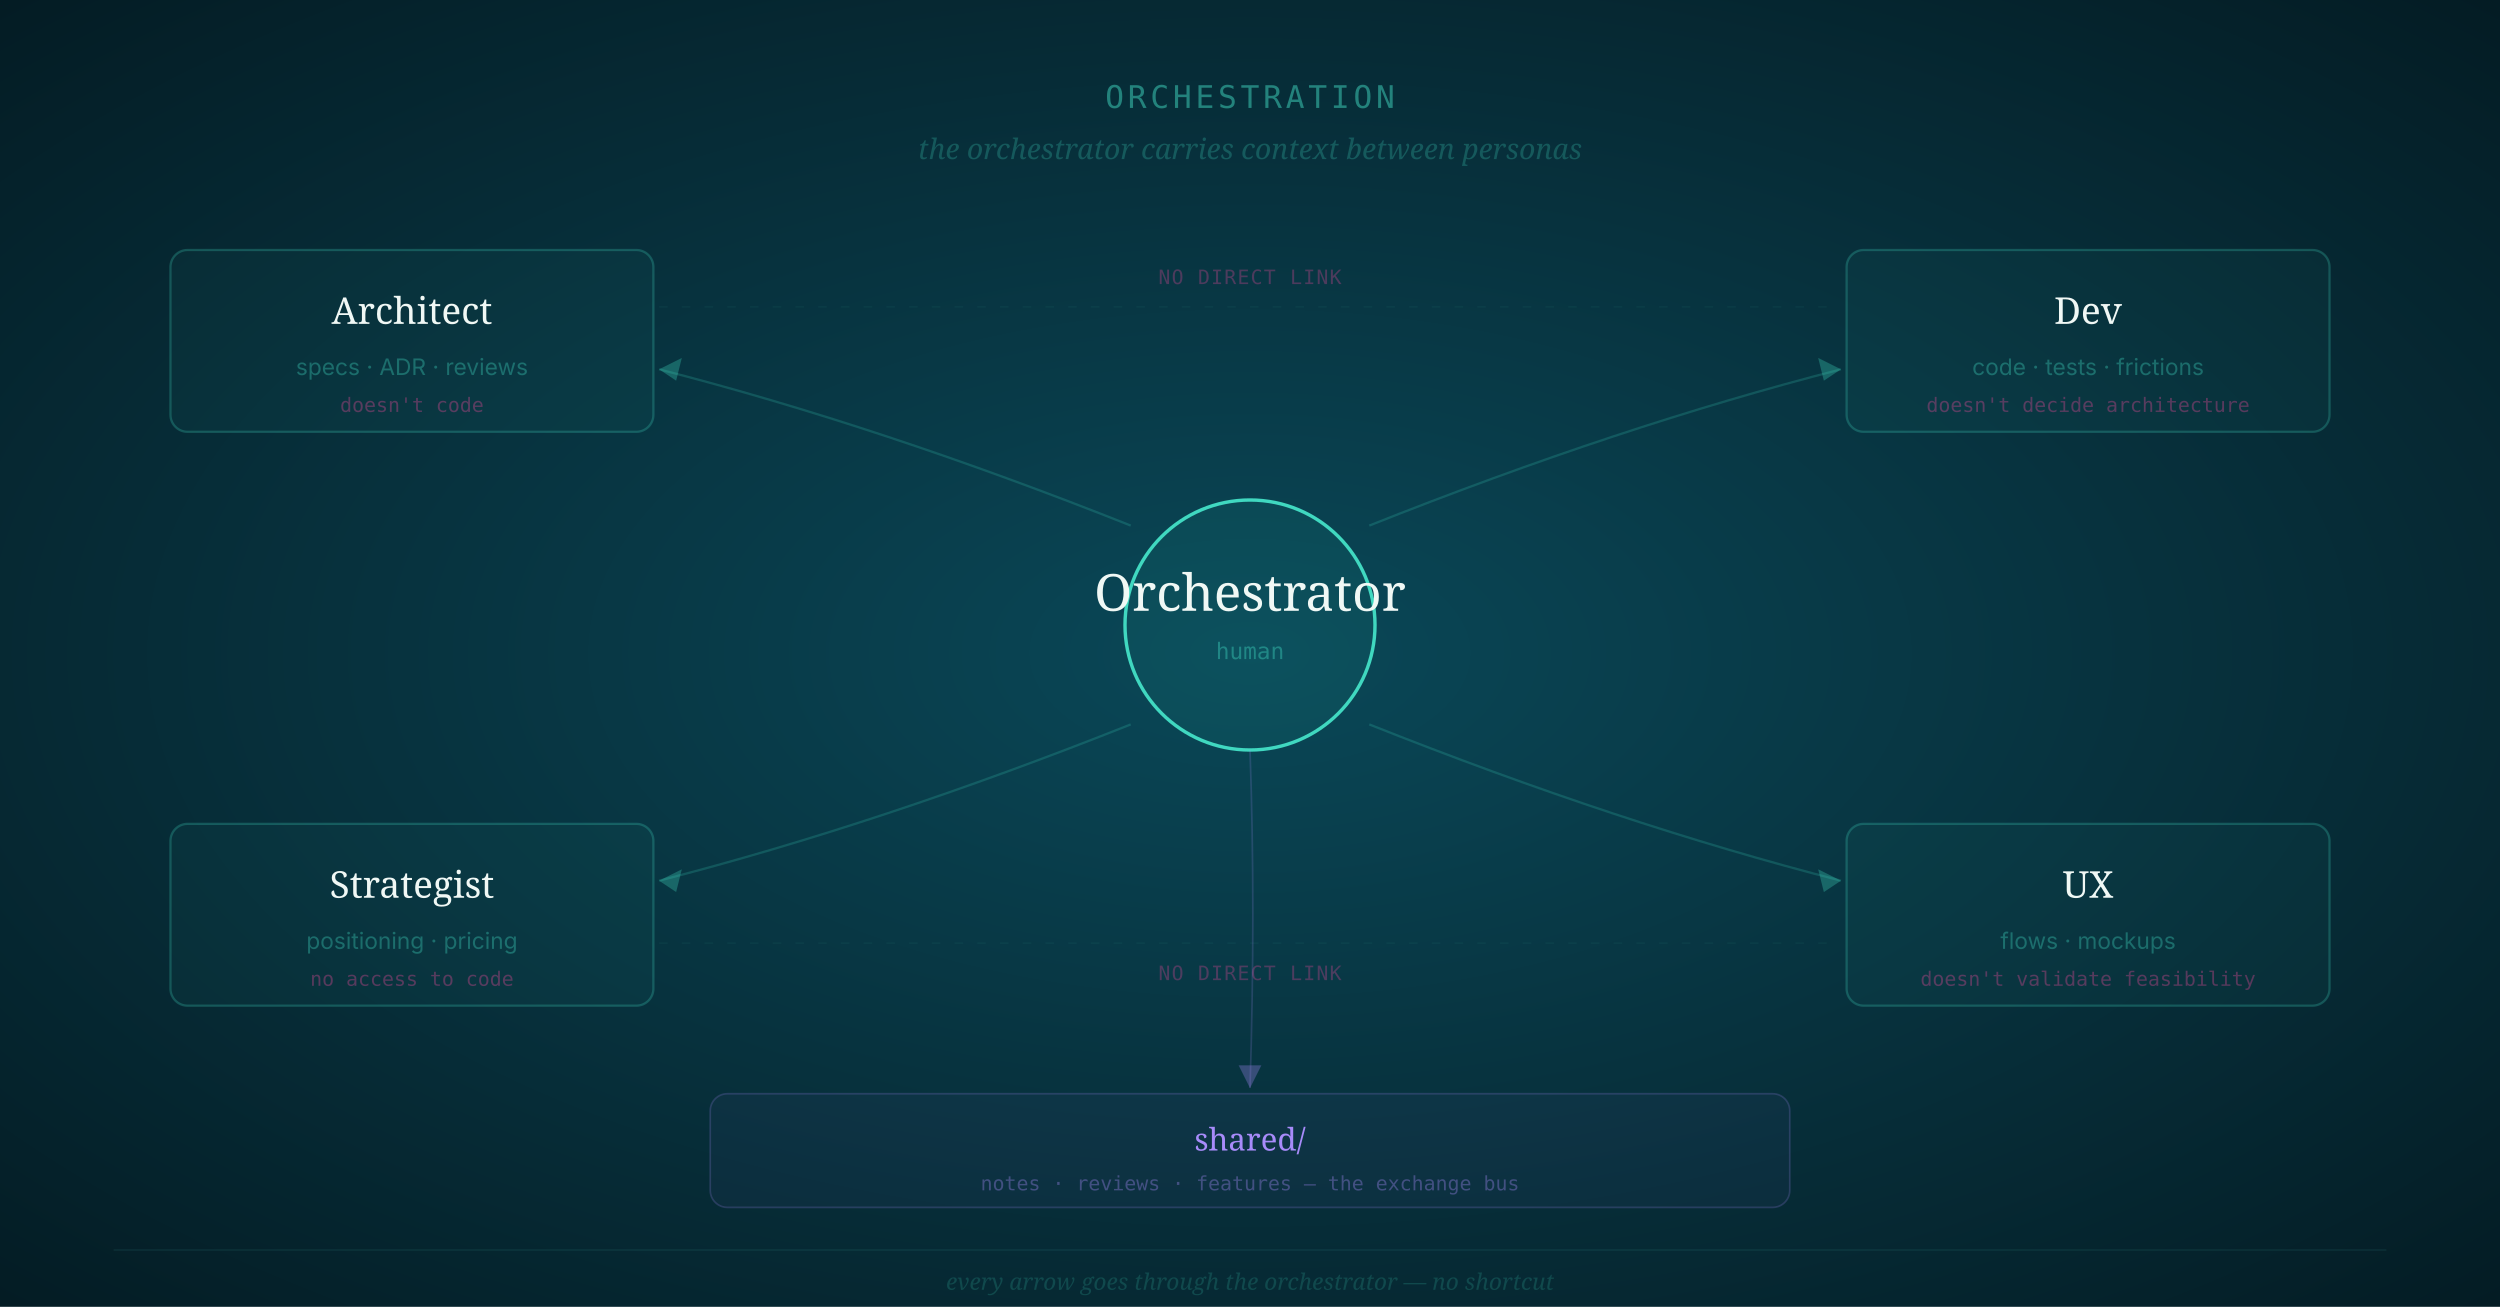
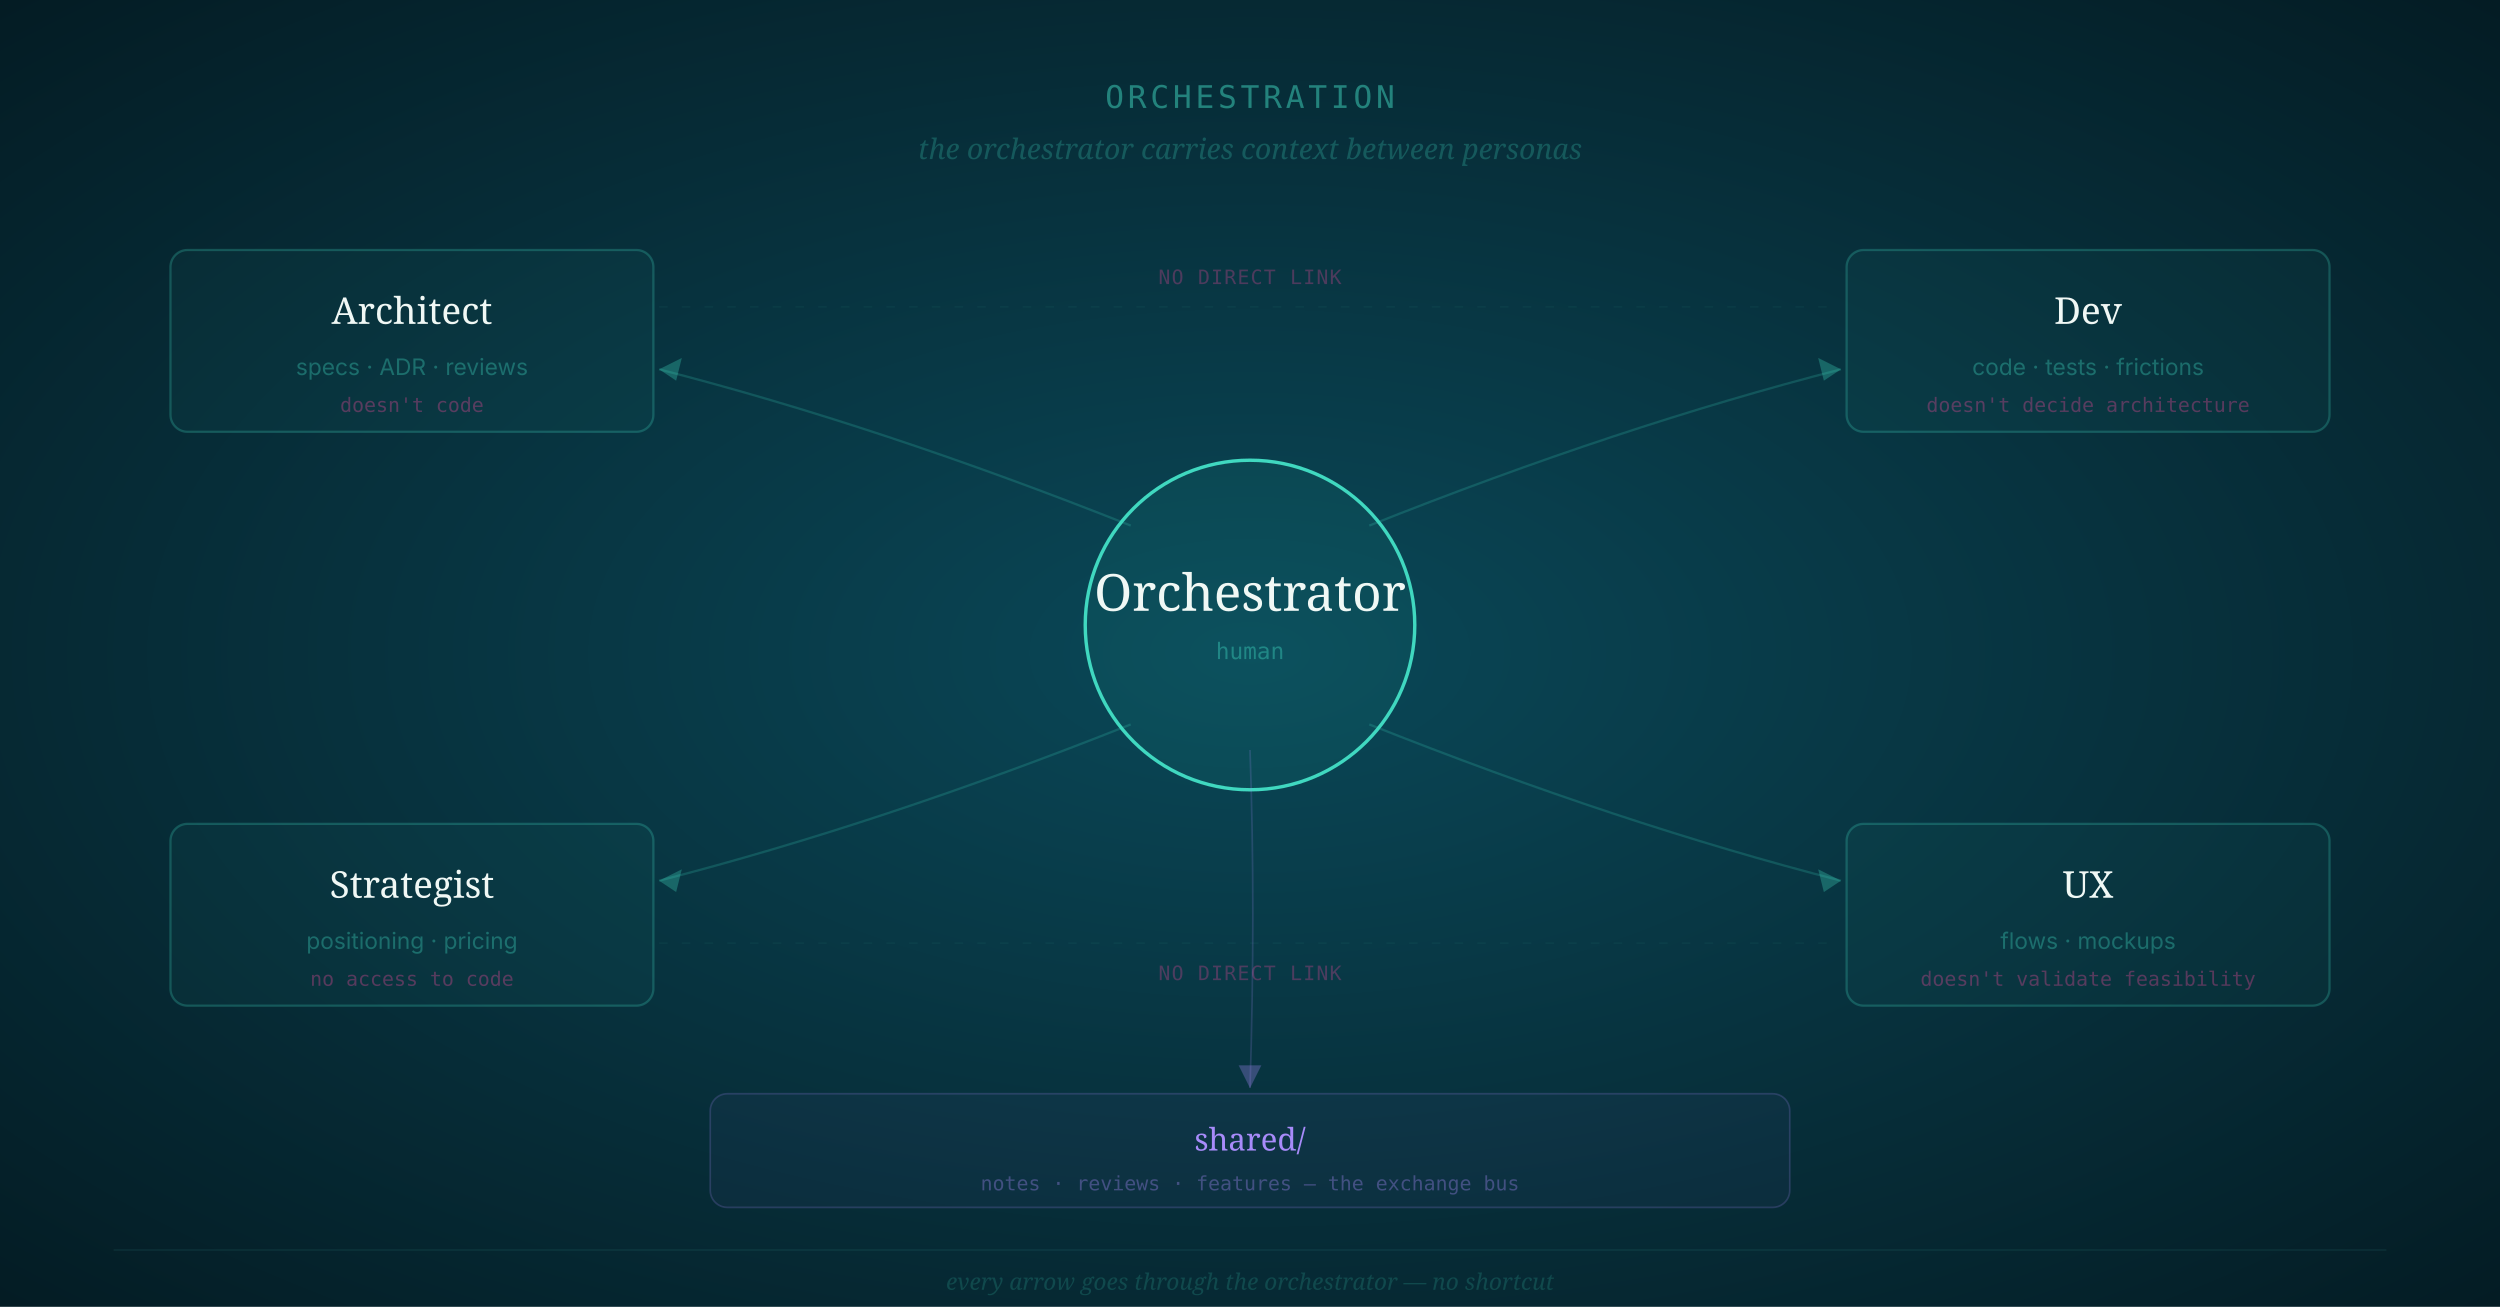
<svg xmlns="http://www.w3.org/2000/svg" viewBox="0 0 880 460" width="880" height="460">
  <defs>
    <radialGradient id="bg" cx="50%" cy="50%" r="70%">
      <stop offset="0%" stop-color="#0a4858" />
      <stop offset="100%" stop-color="#041c24" />
    </radialGradient>
  </defs>
  <rect width="880" height="460" fill="url(#bg)" />
  <text x="440" y="38" text-anchor="middle" font-family="'IBM Plex Mono', monospace" font-size="11" fill="rgba(64,216,192,0.5)" letter-spacing="0.12em">ORCHESTRATION</text>
  <text x="440" y="56" text-anchor="middle" font-family="Georgia, serif" font-size="10" fill="rgba(64,216,192,0.25)" font-style="italic">the orchestrator carries context between personas</text>
-   <circle cx="440" cy="220" r="44" fill="rgba(64,216,192,0.06)" stroke="#40d8c0" stroke-width="1.2" />
+   <circle cx="440" cy="220" r="58" fill="rgba(64,216,192,0.06)" stroke="#40d8c0" stroke-width="1.2" />
  <text x="440" y="215" text-anchor="middle" font-family="Georgia, serif" font-size="18" fill="#f0f8f5" font-weight="300">Orchestrator</text>
  <text x="440" y="232" text-anchor="middle" font-family="'IBM Plex Mono', monospace" font-size="8" fill="rgba(64,216,192,0.4)">human</text>
  <rect x="60" y="88" width="170" height="64" rx="6" fill="rgba(64,216,192,0.04)" stroke="rgba(64,216,192,0.25)" stroke-width="0.8" />
  <text x="145" y="114" text-anchor="middle" font-family="Georgia, serif" font-size="13" fill="#f0f8f5" font-weight="300">Architect</text>
  <text x="145" y="132" text-anchor="middle" font-family="Inter, system-ui, sans-serif" font-size="8" fill="rgba(64,216,192,0.35)">specs · ADR · reviews</text>
  <text x="145" y="145" text-anchor="middle" font-family="'IBM Plex Mono', monospace" font-size="7" fill="rgba(236,72,153,0.35)">doesn't code</text>
  <rect x="650" y="88" width="170" height="64" rx="6" fill="rgba(64,216,192,0.04)" stroke="rgba(64,216,192,0.25)" stroke-width="0.8" />
  <text x="735" y="114" text-anchor="middle" font-family="Georgia, serif" font-size="13" fill="#f0f8f5" font-weight="300">Dev</text>
  <text x="735" y="132" text-anchor="middle" font-family="Inter, system-ui, sans-serif" font-size="8" fill="rgba(64,216,192,0.35)">code · tests · frictions</text>
  <text x="735" y="145" text-anchor="middle" font-family="'IBM Plex Mono', monospace" font-size="7" fill="rgba(236,72,153,0.35)">doesn't decide architecture</text>
  <rect x="60" y="290" width="170" height="64" rx="6" fill="rgba(64,216,192,0.04)" stroke="rgba(64,216,192,0.25)" stroke-width="0.8" />
  <text x="145" y="316" text-anchor="middle" font-family="Georgia, serif" font-size="13" fill="#f0f8f5" font-weight="300">Strategist</text>
  <text x="145" y="334" text-anchor="middle" font-family="Inter, system-ui, sans-serif" font-size="8" fill="rgba(64,216,192,0.35)">positioning · pricing</text>
  <text x="145" y="347" text-anchor="middle" font-family="'IBM Plex Mono', monospace" font-size="7" fill="rgba(236,72,153,0.35)">no access to code</text>
  <rect x="650" y="290" width="170" height="64" rx="6" fill="rgba(64,216,192,0.04)" stroke="rgba(64,216,192,0.25)" stroke-width="0.8" />
  <text x="735" y="316" text-anchor="middle" font-family="Georgia, serif" font-size="13" fill="#f0f8f5" font-weight="300">UX</text>
  <text x="735" y="334" text-anchor="middle" font-family="Inter, system-ui, sans-serif" font-size="8" fill="rgba(64,216,192,0.35)">flows · mockups</text>
  <text x="735" y="347" text-anchor="middle" font-family="'IBM Plex Mono', monospace" font-size="7" fill="rgba(236,72,153,0.35)">doesn't validate feasibility</text>
  <path d="M 398,185 Q 310,150 232,130" fill="none" stroke="rgba(64,216,192,0.2)" stroke-width="0.8" />
  <polygon points="232,130 240,126 238,134" fill="rgba(64,216,192,0.3)" />
  <path d="M 482,185 Q 570,150 648,130" fill="none" stroke="rgba(64,216,192,0.2)" stroke-width="0.8" />
  <polygon points="648,130 642,134 640,126" fill="rgba(64,216,192,0.3)" />
  <path d="M 398,255 Q 310,290 232,310" fill="none" stroke="rgba(64,216,192,0.2)" stroke-width="0.8" />
  <polygon points="232,310 240,306 238,314" fill="rgba(64,216,192,0.3)" />
  <path d="M 482,255 Q 570,290 648,310" fill="none" stroke="rgba(64,216,192,0.2)" stroke-width="0.8" />
  <polygon points="648,310 642,314 640,306" fill="rgba(64,216,192,0.3)" />
  <line x1="232" y1="108" x2="648" y2="108" stroke="rgba(64,180,160,0.06)" stroke-width="0.6" stroke-dasharray="3,5" />
  <text x="440" y="100" text-anchor="middle" font-family="'IBM Plex Mono', monospace" font-size="7" fill="rgba(236,72,153,0.3)" letter-spacing="0.06em">NO DIRECT LINK</text>
  <line x1="232" y1="332" x2="648" y2="332" stroke="rgba(64,180,160,0.06)" stroke-width="0.6" stroke-dasharray="3,5" />
  <text x="440" y="345" text-anchor="middle" font-family="'IBM Plex Mono', monospace" font-size="7" fill="rgba(236,72,153,0.3)" letter-spacing="0.06em">NO DIRECT LINK</text>
  <rect x="250" y="385" width="380" height="40" rx="6" fill="rgba(167,139,250,0.04)" stroke="rgba(167,139,250,0.2)" stroke-width="0.6" />
  <text x="440" y="405" text-anchor="middle" font-family="Georgia, serif" font-size="11" fill="#a78bfa" font-weight="300">shared/</text>
  <text x="440" y="419" text-anchor="middle" font-family="'IBM Plex Mono', monospace" font-size="7" fill="rgba(167,139,250,0.35)">notes · reviews · features — the exchange bus</text>
  <path d="M 440,264 Q 442,320 440,383" fill="none" stroke="rgba(167,139,250,0.18)" stroke-width="0.6" />
  <polygon points="440,383 436,375 444,375" fill="rgba(167,139,250,0.3)" />
  <line x1="40" y1="440" x2="840" y2="440" stroke="rgba(64,180,160,0.12)" stroke-width="0.5" />
  <text x="440" y="454" text-anchor="middle" font-family="Georgia, serif" font-size="8" fill="rgba(64,216,192,0.18)" font-style="italic">every arrow goes through the orchestrator — no shortcut</text>
</svg>
